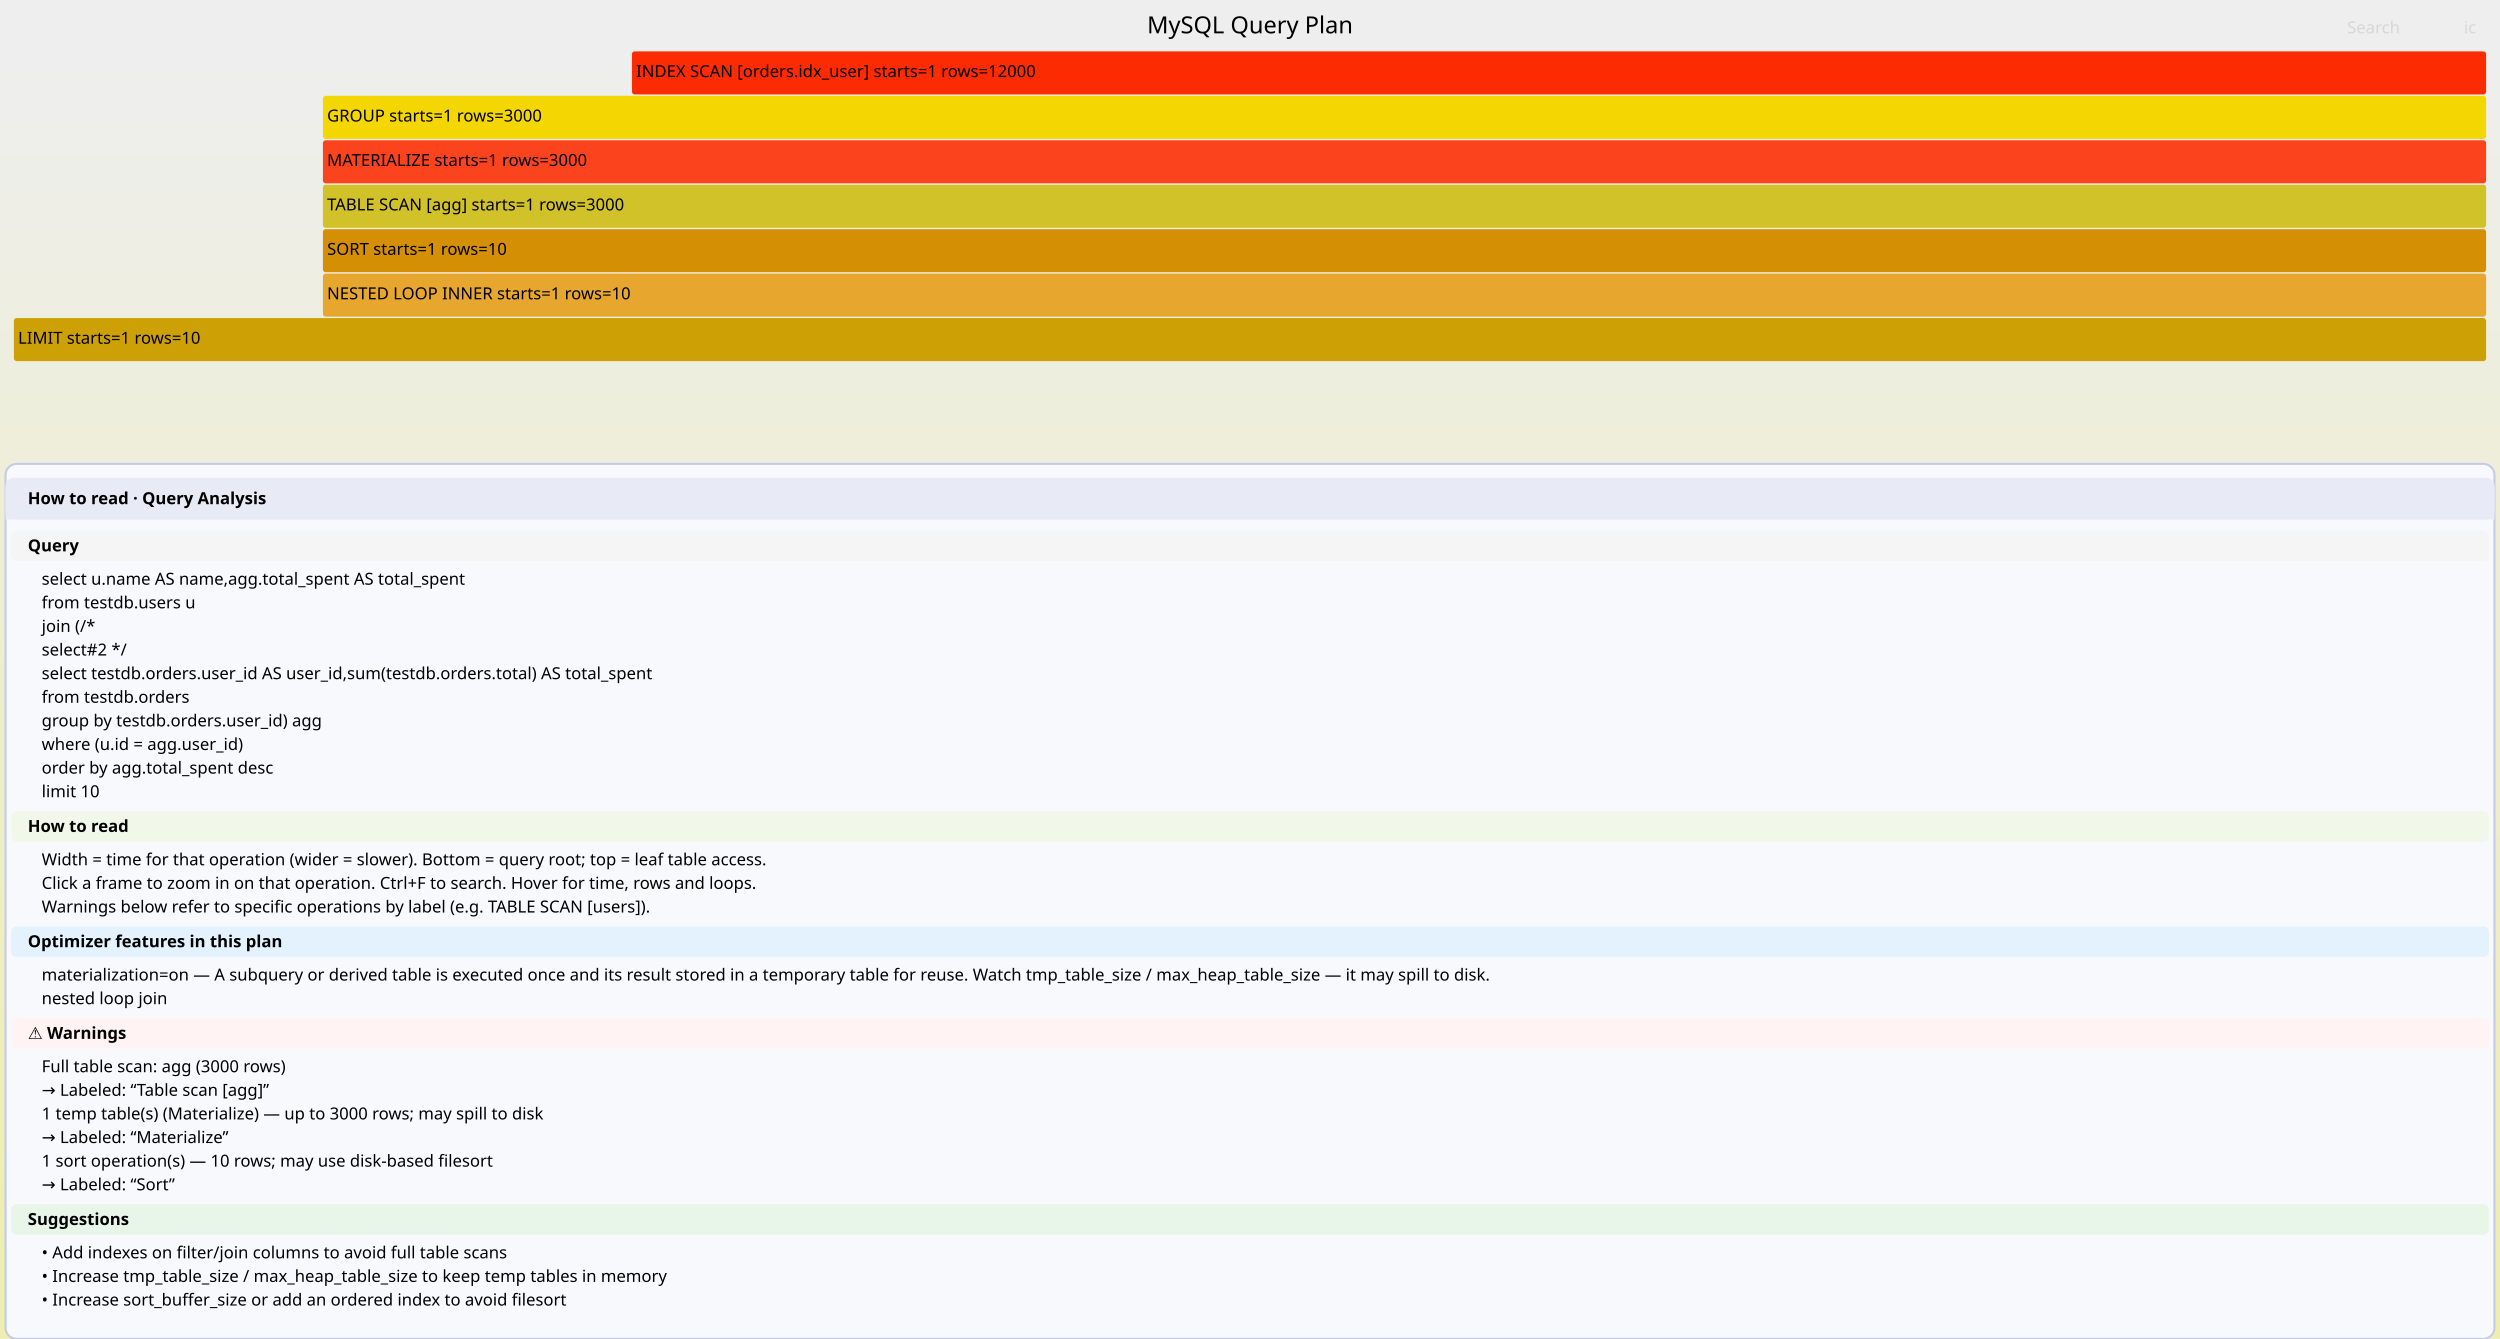
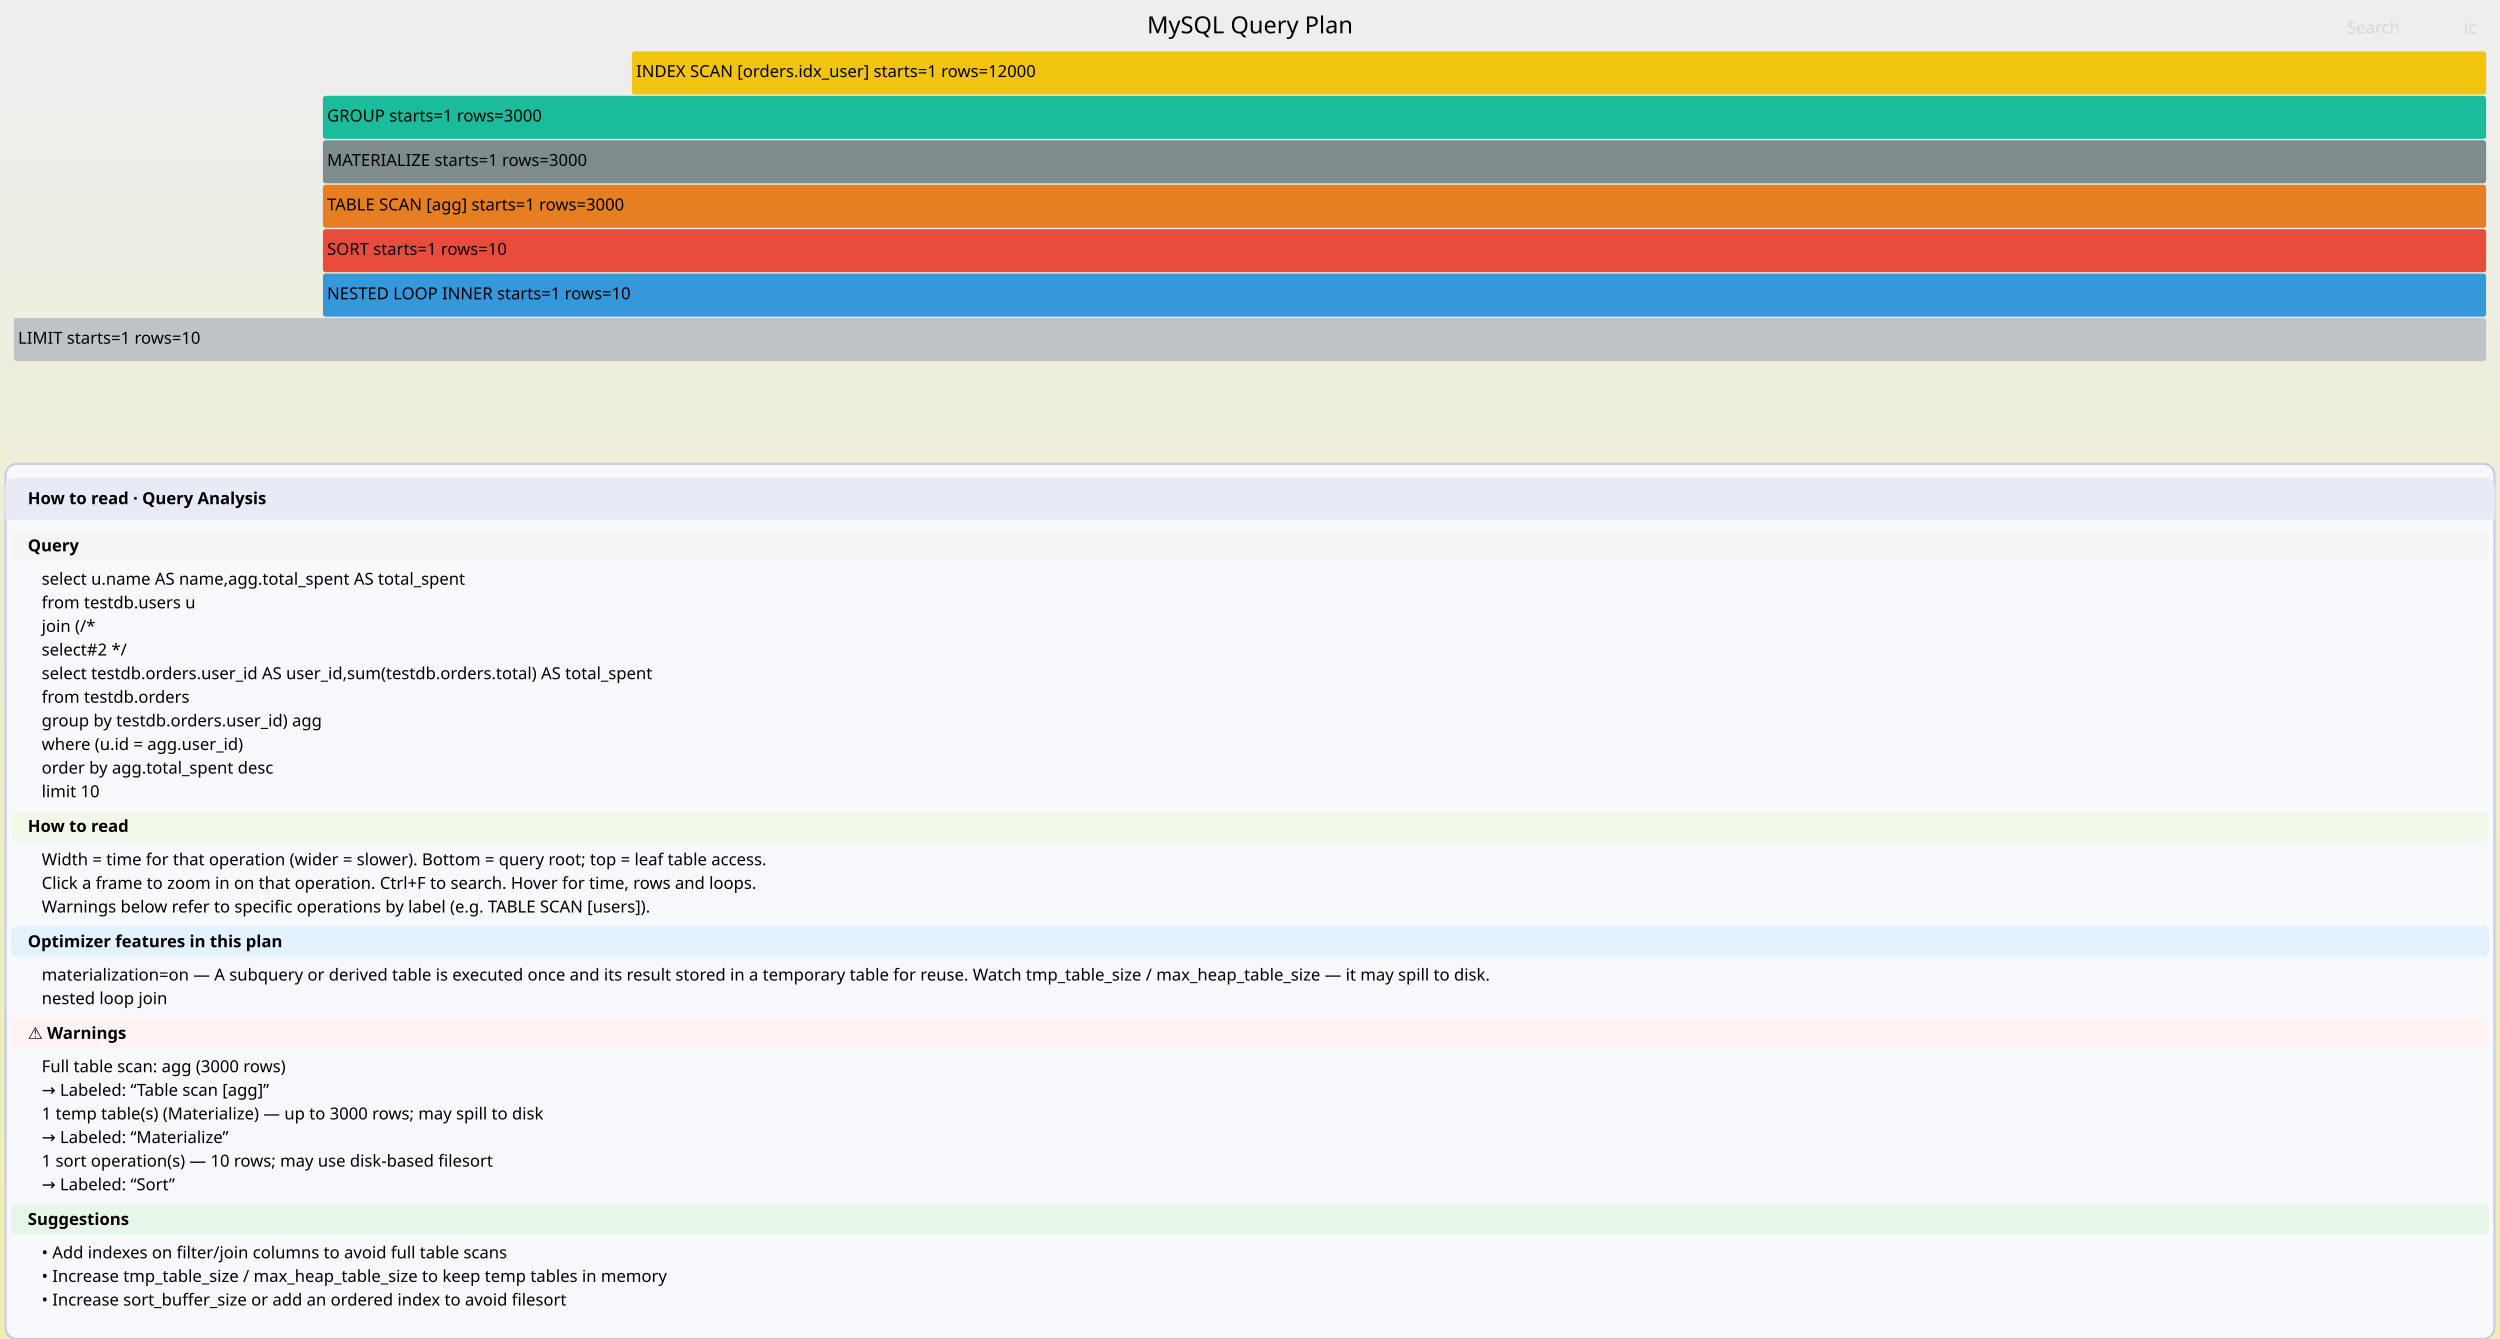
<svg xmlns="http://www.w3.org/2000/svg" version="1.1" width="1800" height="964" viewBox="0 0 1800 964" style="max-width: 100%; height: auto;">
  <defs>
    <linearGradient id="background" y1="0" y2="1" x1="0" x2="0">
      <stop stop-color="#eeeeee" offset="5%" />
      <stop stop-color="#eeeeb0" offset="95%" />
    </linearGradient>
  </defs>
  <style type="text/css">text { font-family: Verdana; font-size: 12px; fill: rgb(0,0,0); }
#search, #ignorecase { opacity:0.1; cursor:pointer; } #search:hover, #search.show, #ignorecase:hover, #ignorecase.show { opacity:1; }
#title { text-anchor:middle; font-size:17px } #unzoom { cursor:pointer; } #frames &gt; *:hover { stroke:black; stroke-width:0.5; cursor:pointer; } .hide { display:none; } .parent { opacity:0.5; }</style>
  <rect width="100%" height="100%" fill="url(#background)" />
  <text id="title" x="900" y="24">MySQL Query Plan</text>
  <text id="details" x="10" y="309"> </text>
  <text id="unzoom" class="hide" x="10" y="24">Reset Zoom</text>
  <text id="search" x="1690" y="24">Search</text>
  <text id="ignorecase" x="1774" y="24">ic</text>
  <text id="matched" x="1690" y="309"> </text>
  <g id="frames">
    <g>
-       <rect x="232.5" y="69.0" width="1557.5" height="31.0" fill="rgb(243,214,2)" rx="2" ry="2" />
+       <rect x="232.5" y="69.0" width="1557.5" height="31.0" fill="#1abc9c" rx="2" ry="2" />
      <text x="235.50" y="87.50">GROUP starts=1 rows=3000</text>
    </g>
    <g data-teach-index="4">
-       <rect x="455.0" y="37.0" width="1335.0" height="31.0" fill="rgb(253,43,2)" rx="2" ry="2" />
+       <rect x="455.0" y="37.0" width="1335.0" height="31.0" fill="#f1c40f" rx="2" ry="2" />
      <text x="458.00" y="55.50">INDEX SCAN [orders.idx_user] starts=1 rows=12000</text>
    </g>
    <g>
-       <rect x="10.0" y="229.0" width="1780.0" height="31.0" fill="rgb(205,161,5)" rx="2" ry="2" />
+       <rect x="10.0" y="229.0" width="1780.0" height="31.0" fill="#bdc3c7" rx="2" ry="2" />
      <text x="13.00" y="247.50">LIMIT starts=1 rows=10</text>
    </g>
    <g data-teach-index="3">
-       <rect x="232.5" y="101.0" width="1557.5" height="31.0" fill="rgb(251,67,29)" rx="2" ry="2" />
+       <rect x="232.5" y="101.0" width="1557.5" height="31.0" fill="#7f8c8d" rx="2" ry="2" />
      <text x="235.50" y="119.50">MATERIALIZE starts=1 rows=3000</text>
    </g>
    <g data-teach-index="0">
-       <rect x="232.5" y="197.0" width="1557.5" height="31.0" fill="rgb(231,166,46)" rx="2" ry="2" />
+       <rect x="232.5" y="197.0" width="1557.5" height="31.0" fill="#3498db" rx="2" ry="2" />
      <text x="235.50" y="215.50">NESTED LOOP INNER starts=1 rows=10</text>
    </g>
    <g data-teach-index="1">
-       <rect x="232.5" y="165.0" width="1557.5" height="31.0" fill="rgb(213,143,4)" rx="2" ry="2" />
+       <rect x="232.5" y="165.0" width="1557.5" height="31.0" fill="#e74c3c" rx="2" ry="2" />
      <text x="235.50" y="183.50">SORT starts=1 rows=10</text>
    </g>
    <g data-teach-index="2">
-       <rect x="232.5" y="133.0" width="1557.5" height="31.0" fill="rgb(209,194,42)" rx="2" ry="2" />
+       <rect x="232.5" y="133.0" width="1557.5" height="31.0" fill="#e67e22" rx="2" ry="2" />
      <text x="235.50" y="151.50">TABLE SCAN [agg] starts=1 rows=3000</text>
    </g>
  </g>
  <rect x="4" y="334" width="1792" height="630" fill="#f8f9fc" stroke="#c5cae9" stroke-width="1.5" rx="8" />
  <rect x="4" y="344" width="1792" height="30" fill="#e8eaf6" rx="6" />
  <rect x="4" y="350" width="1792" height="24" fill="#e8eaf6" />
  <text x="20" y="363" font-family="Arial,sans-serif" font-size="13" font-weight="bold" fill="#283593">How to read · Query Analysis</text>
  <rect x="8" y="382" width="1784" height="22" fill="#f5f5f5" rx="4" />
  <text x="20" y="397" font-family="Arial,sans-serif" font-size="11" font-weight="bold" fill="#37474f">Query</text>
  <text x="30" y="421" font-family="Courier New,Courier,monospace" font-size="11" fill="#263238">select u.name AS name,agg.total_spent AS total_spent</text>
  <text x="30" y="438" font-family="Courier New,Courier,monospace" font-size="11" fill="#263238">from testdb.users u</text>
  <text x="30" y="455" font-family="Courier New,Courier,monospace" font-size="11" fill="#263238">  join (/*</text>
  <text x="30" y="472" font-family="Courier New,Courier,monospace" font-size="11" fill="#263238">select#2 */</text>
  <text x="30" y="489" font-family="Courier New,Courier,monospace" font-size="11" fill="#263238">select testdb.orders.user_id AS user_id,sum(testdb.orders.total) AS total_spent</text>
  <text x="30" y="506" font-family="Courier New,Courier,monospace" font-size="11" fill="#263238">from testdb.orders</text>
  <text x="30" y="523" font-family="Courier New,Courier,monospace" font-size="11" fill="#263238">group by testdb.orders.user_id) agg</text>
  <text x="30" y="540" font-family="Courier New,Courier,monospace" font-size="11" fill="#263238">where (u.id = agg.user_id)</text>
  <text x="30" y="557" font-family="Courier New,Courier,monospace" font-size="11" fill="#263238">order by agg.total_spent desc</text>
  <text x="30" y="574" font-family="Courier New,Courier,monospace" font-size="11" fill="#263238">limit 10</text>
  <rect x="8" y="584" width="1784" height="22" fill="#f1f8e9" rx="4" />
  <text x="20" y="599" font-family="Arial,sans-serif" font-size="11" font-weight="bold" fill="#33691e">How to read</text>
  <text x="30" y="623" font-family="Arial,sans-serif" font-size="11" fill="#455a64">Width = time for that operation (wider = slower). Bottom = query root; top = leaf table access.</text>
  <text x="30" y="640" font-family="Arial,sans-serif" font-size="11" fill="#455a64">Click a frame to zoom in on that operation. Ctrl+F to search. Hover for time, rows and loops.</text>
  <text x="30" y="657" font-family="Arial,sans-serif" font-size="11" fill="#455a64">Warnings below refer to specific operations by label (e.g. TABLE SCAN [users]).</text>
  <rect x="8" y="667" width="1784" height="22" fill="#e3f2fd" rx="4" />
  <text x="20" y="682" font-family="Arial,sans-serif" font-size="11" font-weight="bold" fill="#0d47a1">Optimizer features in this plan</text>
  <text x="30" y="706" font-family="Arial,sans-serif" font-size="11" fill="#1565c0">materialization=on — A subquery or derived table is executed once and its result stored in a temporary table for reuse. Watch tmp_table_size / max_heap_table_size — it may spill to disk.</text>
  <text x="30" y="723" font-family="Arial,sans-serif" font-size="11" fill="#1565c0">nested loop join</text>
  <rect x="8" y="733" width="1784" height="22" fill="#fff3f3" rx="4" />
  <text x="20" y="748" font-family="Arial,sans-serif" font-size="11" font-weight="bold" fill="#b71c1c">⚠  Warnings</text>
  <text x="30" y="772" font-family="Arial,sans-serif" font-size="11" fill="#c62828">Full table scan: agg (3000 rows)</text>
  <text x="30" y="789" font-family="Arial,sans-serif" font-size="11" fill="#c62828">→ Labeled: “Table scan [agg]”</text>
  <text x="30" y="806" font-family="Arial,sans-serif" font-size="11" fill="#c62828">1 temp table(s) (Materialize) — up to 3000 rows; may spill to disk</text>
  <text x="30" y="823" font-family="Arial,sans-serif" font-size="11" fill="#c62828">→ Labeled: “Materialize”</text>
  <text x="30" y="840" font-family="Arial,sans-serif" font-size="11" fill="#c62828">1 sort operation(s) — 10 rows; may use disk-based filesort</text>
  <text x="30" y="857" font-family="Arial,sans-serif" font-size="11" fill="#c62828">→ Labeled: “Sort”</text>
  <rect x="8" y="867" width="1784" height="22" fill="#e8f5e9" rx="4" />
  <text x="20" y="882" font-family="Arial,sans-serif" font-size="11" font-weight="bold" fill="#1b5e20">Suggestions</text>
  <text x="30" y="906" font-family="Arial,sans-serif" font-size="11" fill="#2e7d32">•  Add indexes on filter/join columns to avoid full table scans</text>
  <text x="30" y="923" font-family="Arial,sans-serif" font-size="11" fill="#2e7d32">•  Increase tmp_table_size / max_heap_table_size to keep temp tables in memory</text>
  <text x="30" y="940" font-family="Arial,sans-serif" font-size="11" fill="#2e7d32">•  Increase sort_buffer_size or add an ordered index to avoid filesort</text>
</svg>
